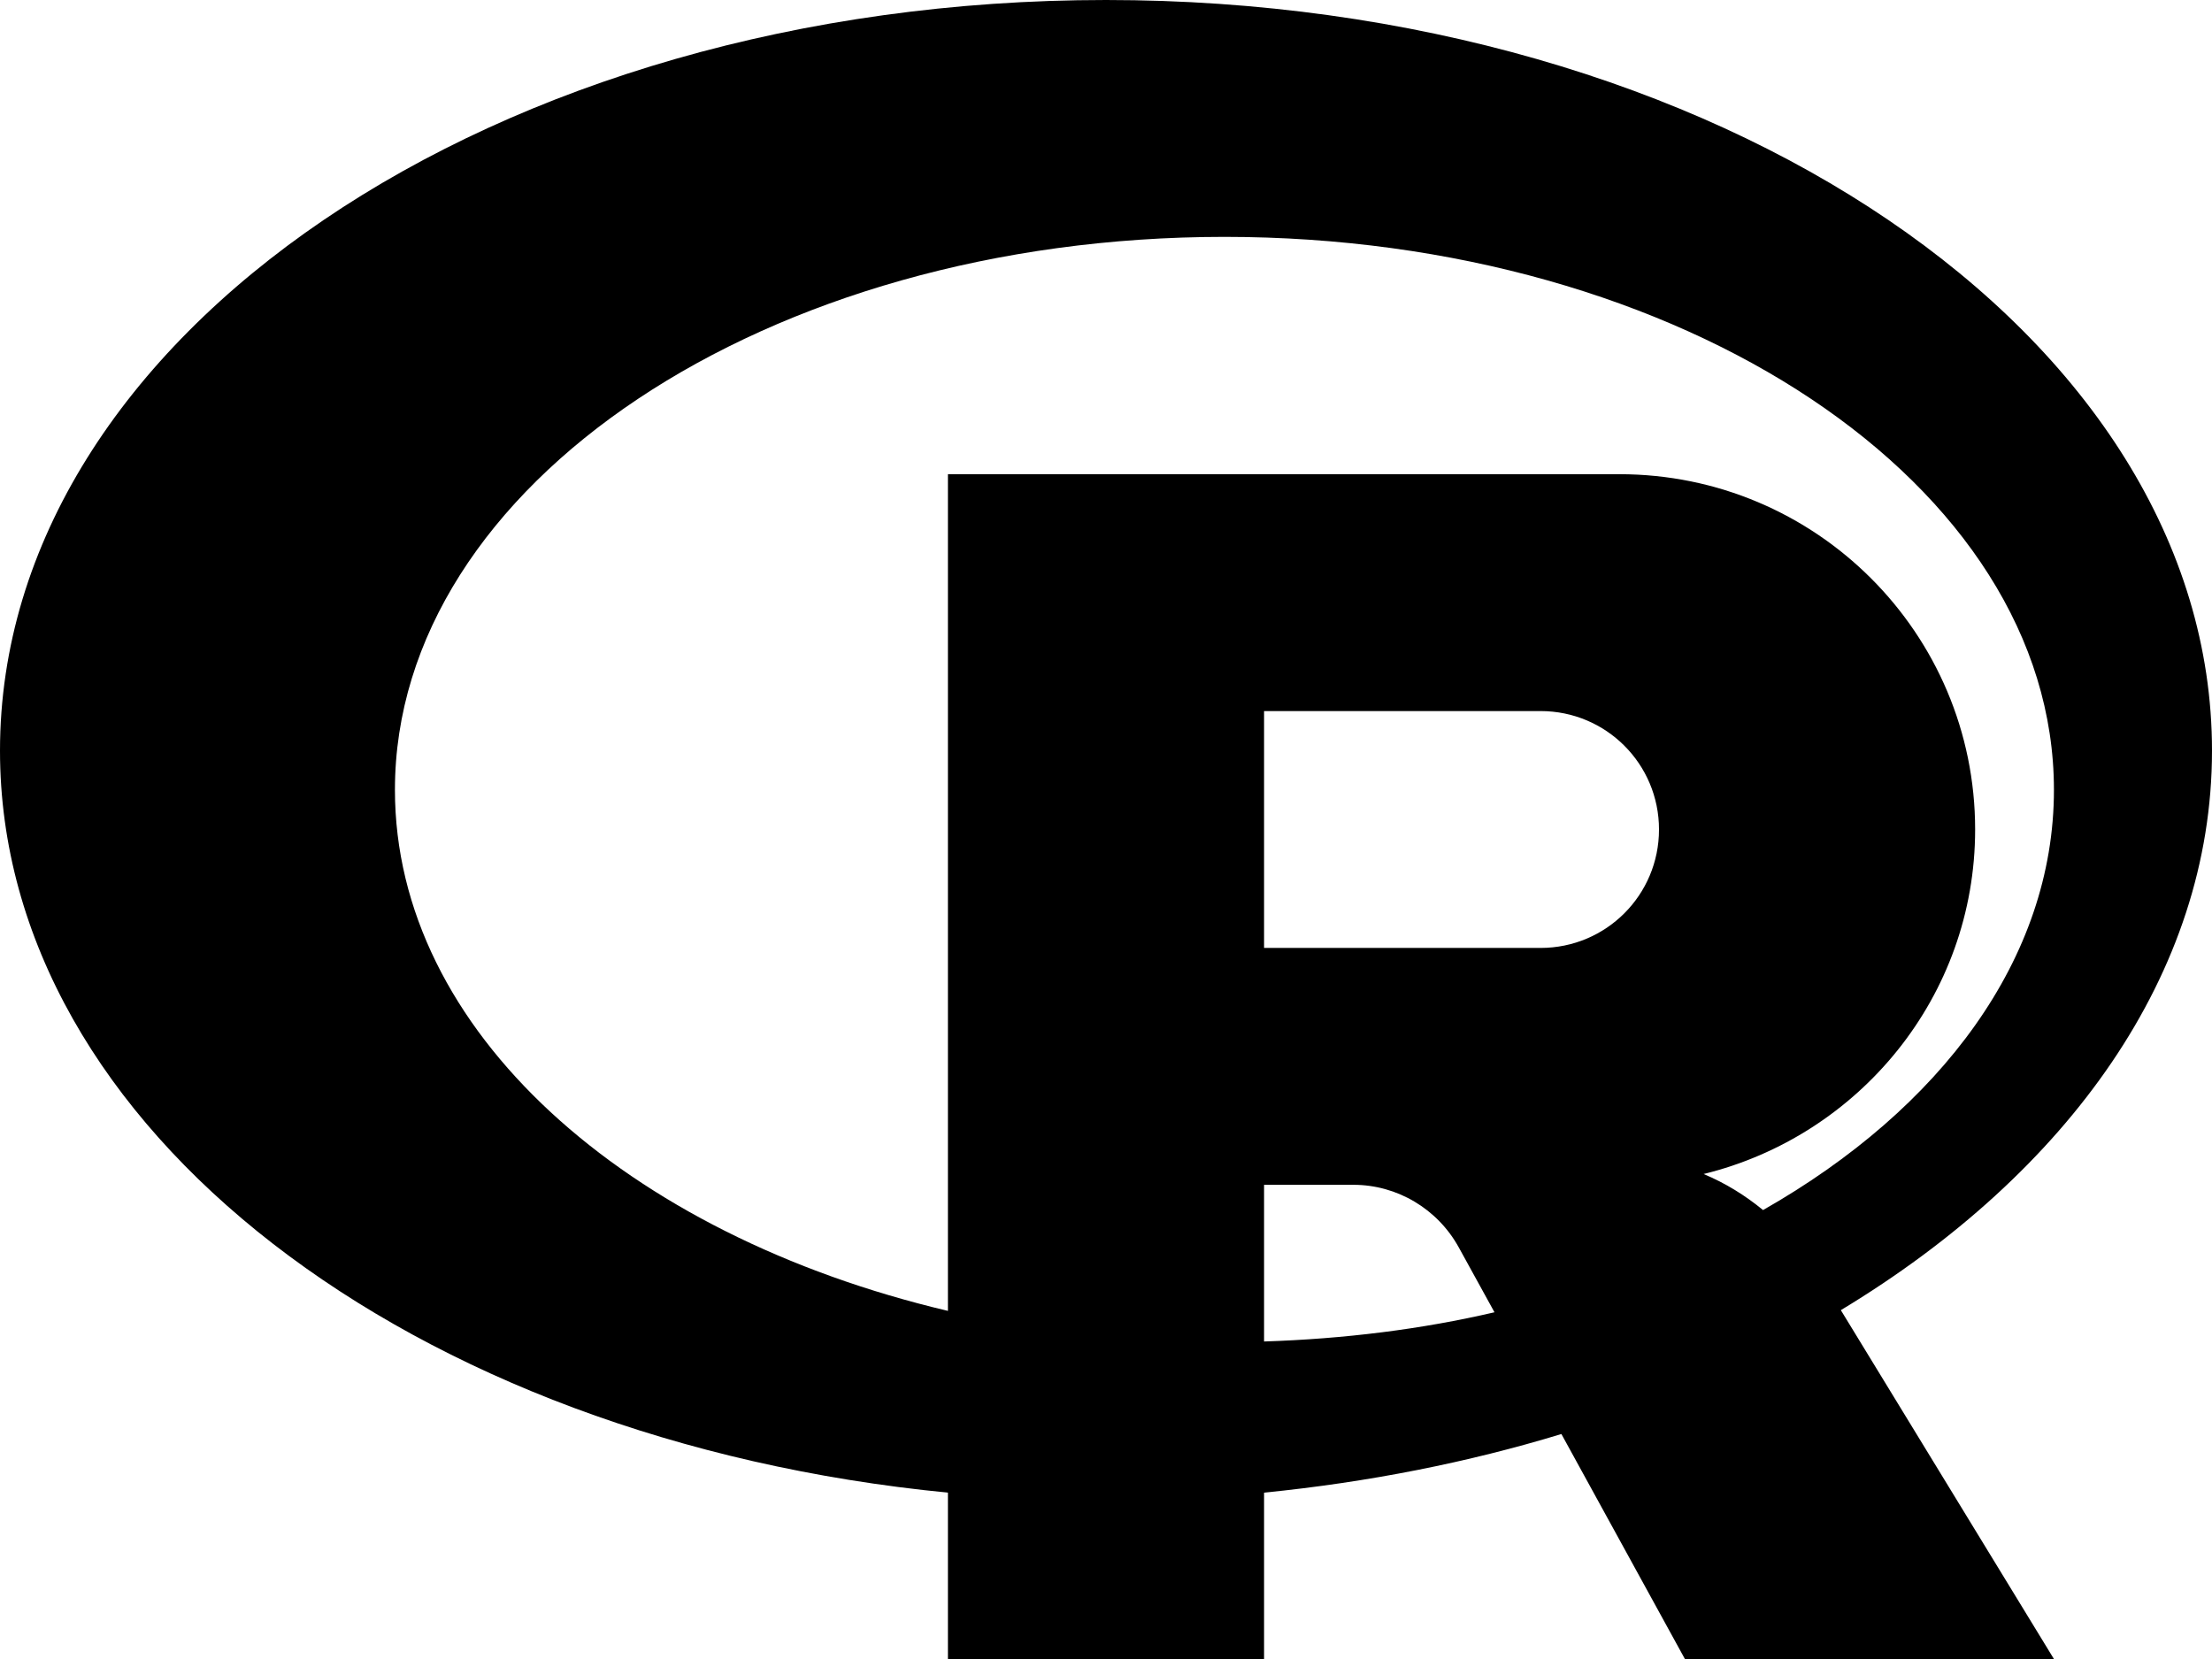
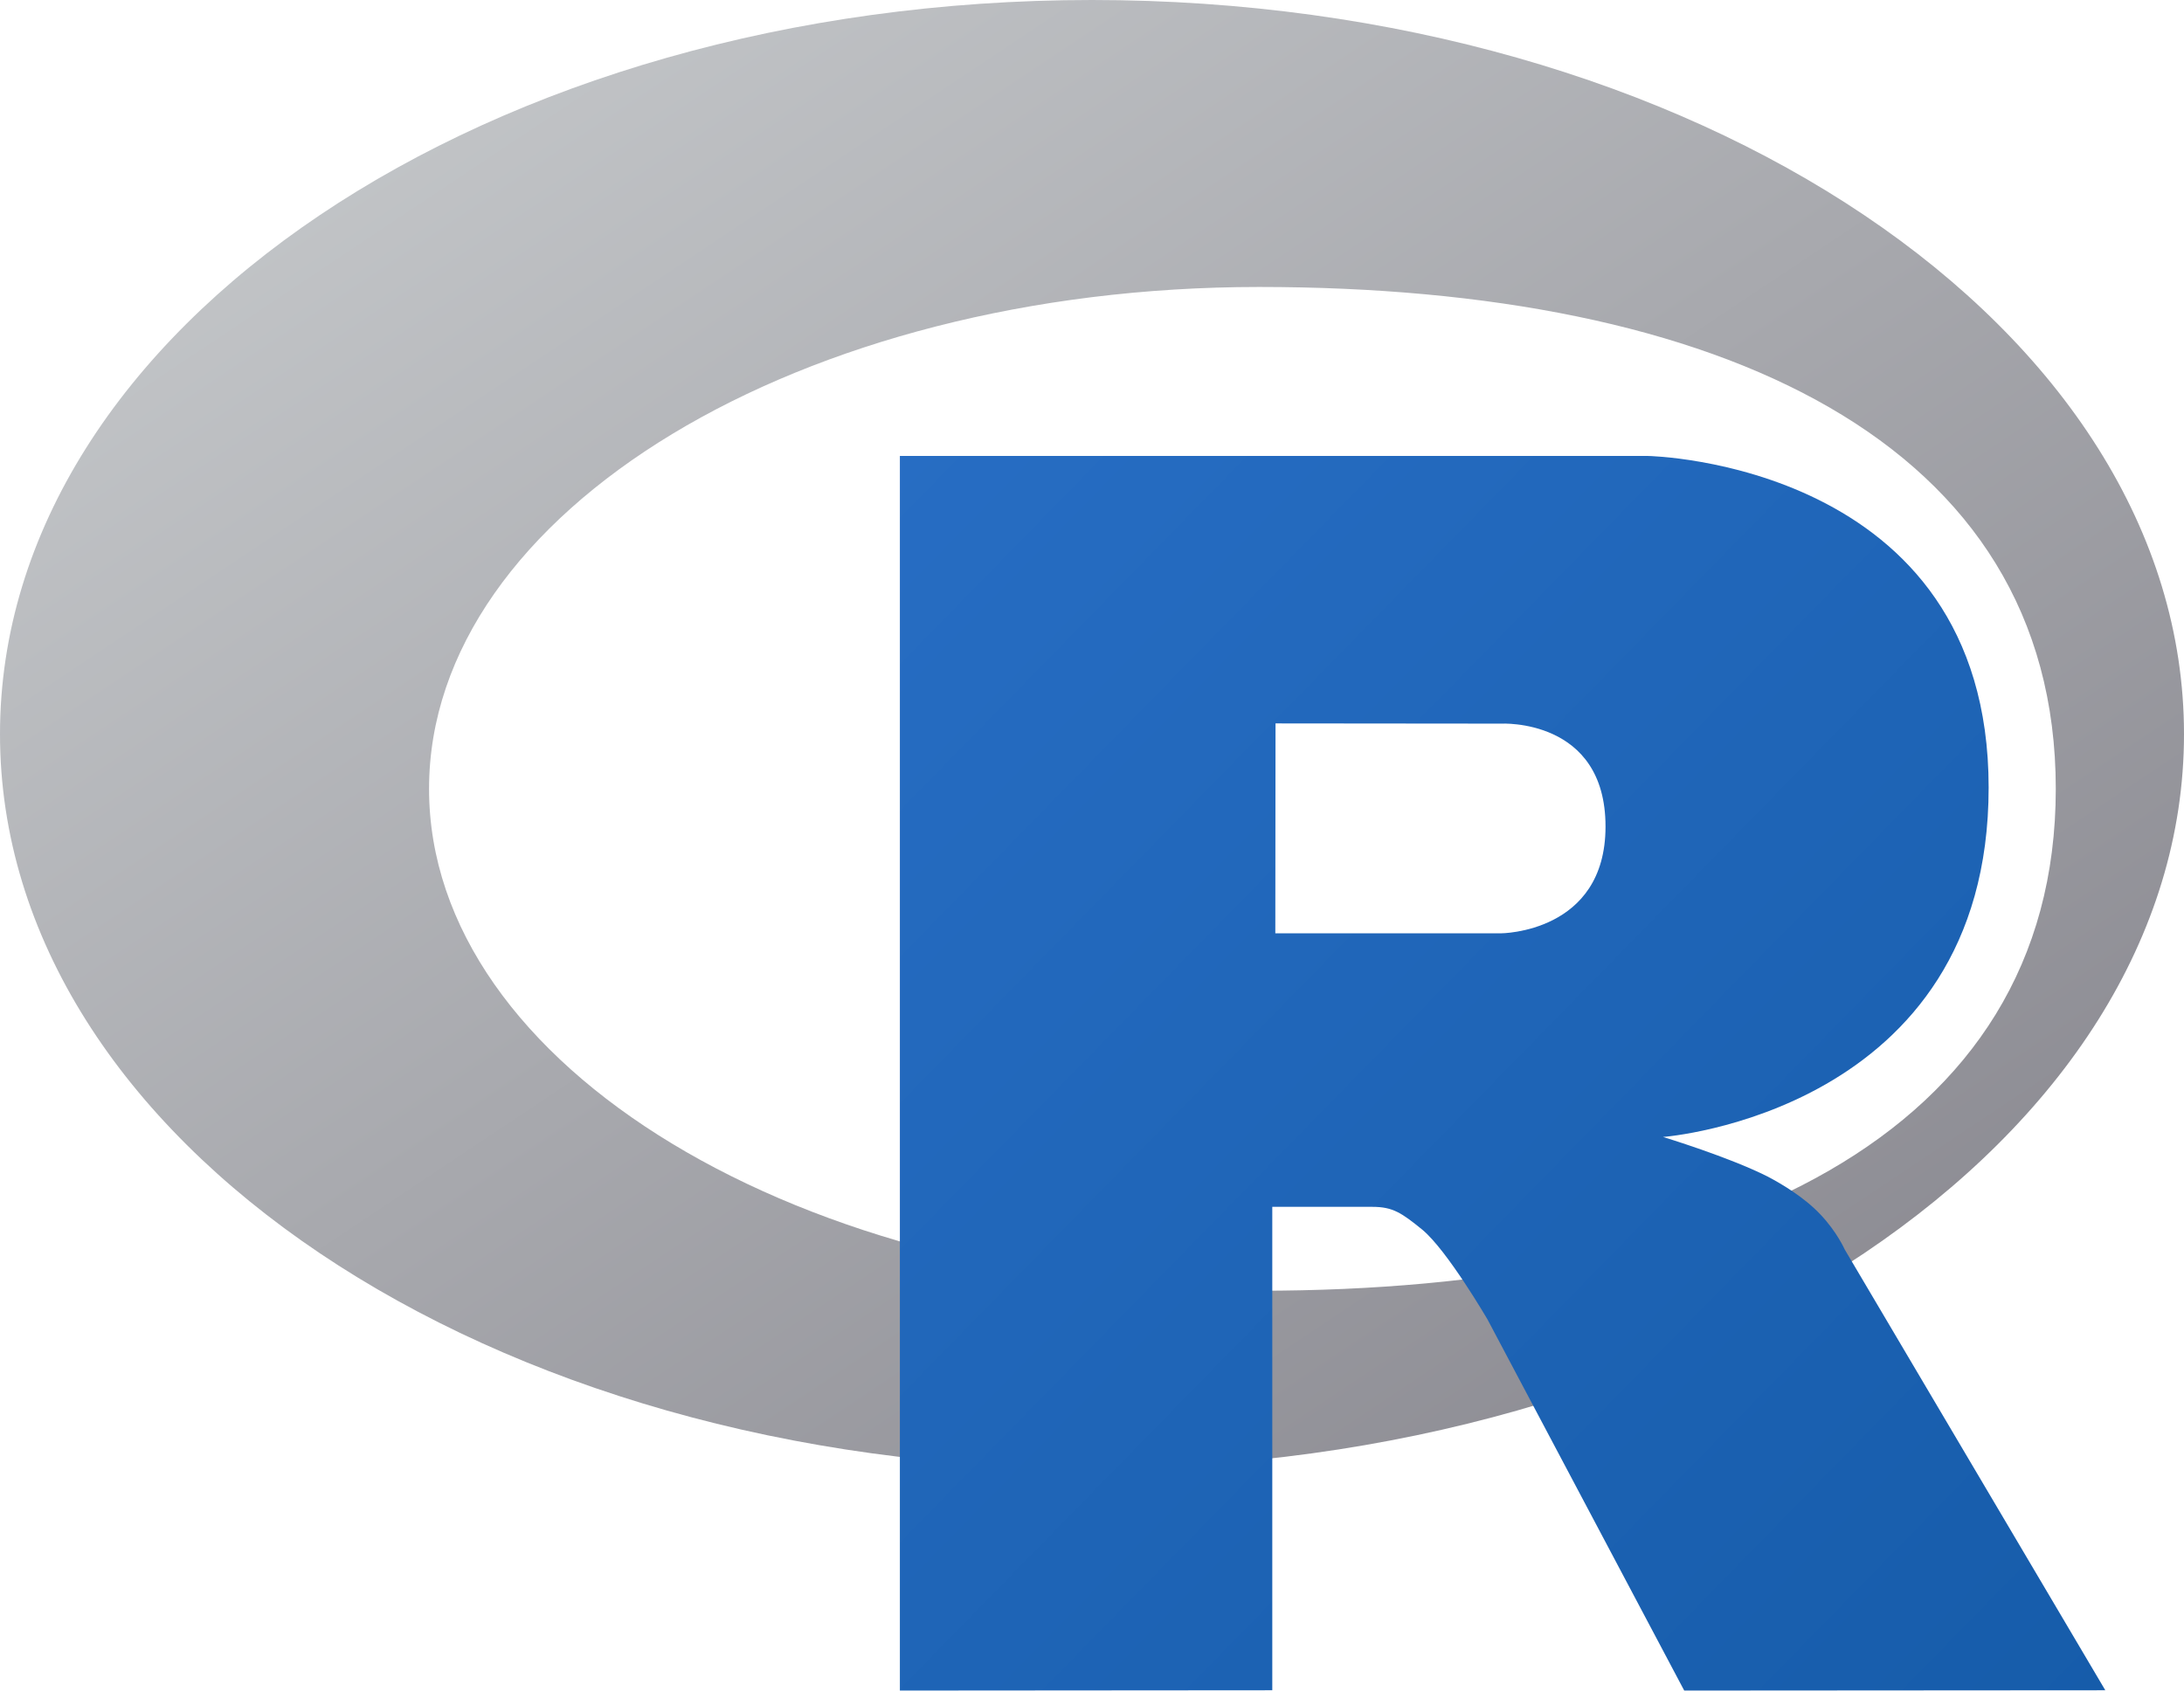
- <svg xmlns="http://www.w3.org/2000/svg" width="24px" height="18px" viewBox="0 0 24 18" version="1.1">
+ <svg xmlns="http://www.w3.org/2000/svg" width="31px" height="24px" viewBox="0 0 31 24" version="1.1">
+   <defs>
+     <linearGradient id="linear0" gradientUnits="userSpaceOnUse" x1="0" y1="0" x2="1" y2="1" gradientTransform="matrix(31,0,0,20.84375,0,0)">
+       <stop offset="0" style="stop-color:rgb(79.608%,80.784%,81.569%);stop-opacity:1;" />
+       <stop offset="1" style="stop-color:rgb(51.765%,51.373%,54.51%);stop-opacity:1;" />
+     </linearGradient>
+     <linearGradient id="linear1" gradientUnits="userSpaceOnUse" x1="0" y1="0" x2="1" y2="1" gradientTransform="matrix(17.10938,0,0,17.52734,12.77344,6.472656)">
+       <stop offset="0" style="stop-color:rgb(15.294%,42.745%,76.471%);stop-opacity:1;" />
+       <stop offset="1" style="stop-color:rgb(8.627%,36.078%,66.667%);stop-opacity:1;" />
+     </linearGradient>
+   </defs>
  <g id="surface1">
-     <path style=" stroke:none;fill-rule:nonzero;fill:rgb(0%,0%,0%);fill-opacity:1;" d="M 12 0 C 5.371 0 0 3.645 0 8.145 C 0 12.246 4.473 15.629 10.285 16.195 L 10.285 18 L 13.715 18 L 13.715 16.195 C 14.848 16.082 15.93 15.867 16.941 15.559 L 18.281 18 L 22.285 18 L 19.973 14.215 C 22.438 12.727 24 10.562 24 8.145 C 24 3.645 18.629 0 12 0 Z M 13.285 2.57 C 18.258 2.57 22.285 5.258 22.285 8.57 C 22.285 10.398 21.059 12.031 19.129 13.129 C 18.934 12.969 18.719 12.836 18.484 12.738 C 20.172 12.324 21.43 10.812 21.43 9 C 21.43 6.871 19.703 5.145 17.57 5.145 L 10.285 5.145 L 10.285 14.223 C 6.793 13.398 4.285 11.184 4.285 8.57 C 4.285 5.258 8.316 2.57 13.285 2.57 Z M 13.715 7.715 L 16.715 7.715 C 17.426 7.715 18 8.289 18 9 C 18 9.711 17.426 10.285 16.715 10.285 L 13.715 10.285 Z M 13.715 12.855 L 14.684 12.855 C 15.16 12.855 15.598 13.117 15.828 13.535 L 16.215 14.238 C 15.426 14.422 14.586 14.527 13.715 14.555 Z M 13.715 12.855 " />
+     <path style=" stroke:none;fill-rule:evenodd;fill:url(#linear0);" d="M 15.5 20.844 C 6.941 20.844 0 16.18 0 10.422 C 0 4.668 6.941 0 15.5 0 C 24.059 0 31 4.668 31 10.422 C 31 16.18 24.059 20.844 15.5 20.844 Z M 17.871 4.074 C 11.367 4.074 6.09 7.266 6.09 11.199 C 6.09 15.133 11.367 18.324 17.871 18.324 C 24.379 18.324 29.18 16.145 29.18 11.199 C 29.18 6.258 24.379 4.074 17.871 4.074 Z M 17.871 4.074 " />
+     <path style=" stroke:none;fill-rule:evenodd;fill:url(#linear1);" d="M 23.605 16.141 C 23.605 16.141 24.543 16.426 25.09 16.703 C 25.277 16.801 25.605 16.992 25.84 17.242 C 26.074 17.488 26.184 17.738 26.184 17.738 L 29.883 23.996 L 23.906 24 L 21.113 18.73 C 21.113 18.73 20.539 17.746 20.188 17.457 C 19.895 17.219 19.77 17.133 19.48 17.133 C 19.277 17.133 18.059 17.133 18.059 17.133 L 18.059 23.996 L 12.773 24 L 12.773 6.473 L 23.391 6.473 C 23.391 6.473 28.227 6.559 28.227 11.18 C 28.227 15.797 23.605 16.141 23.605 16.141 Z M 21.305 10.273 L 18.105 10.27 L 18.102 13.25 L 21.305 13.25 C 21.305 13.25 22.789 13.246 22.789 11.734 C 22.789 10.191 21.305 10.273 21.305 10.273 Z M 21.305 10.273 " />
  </g>
</svg>
